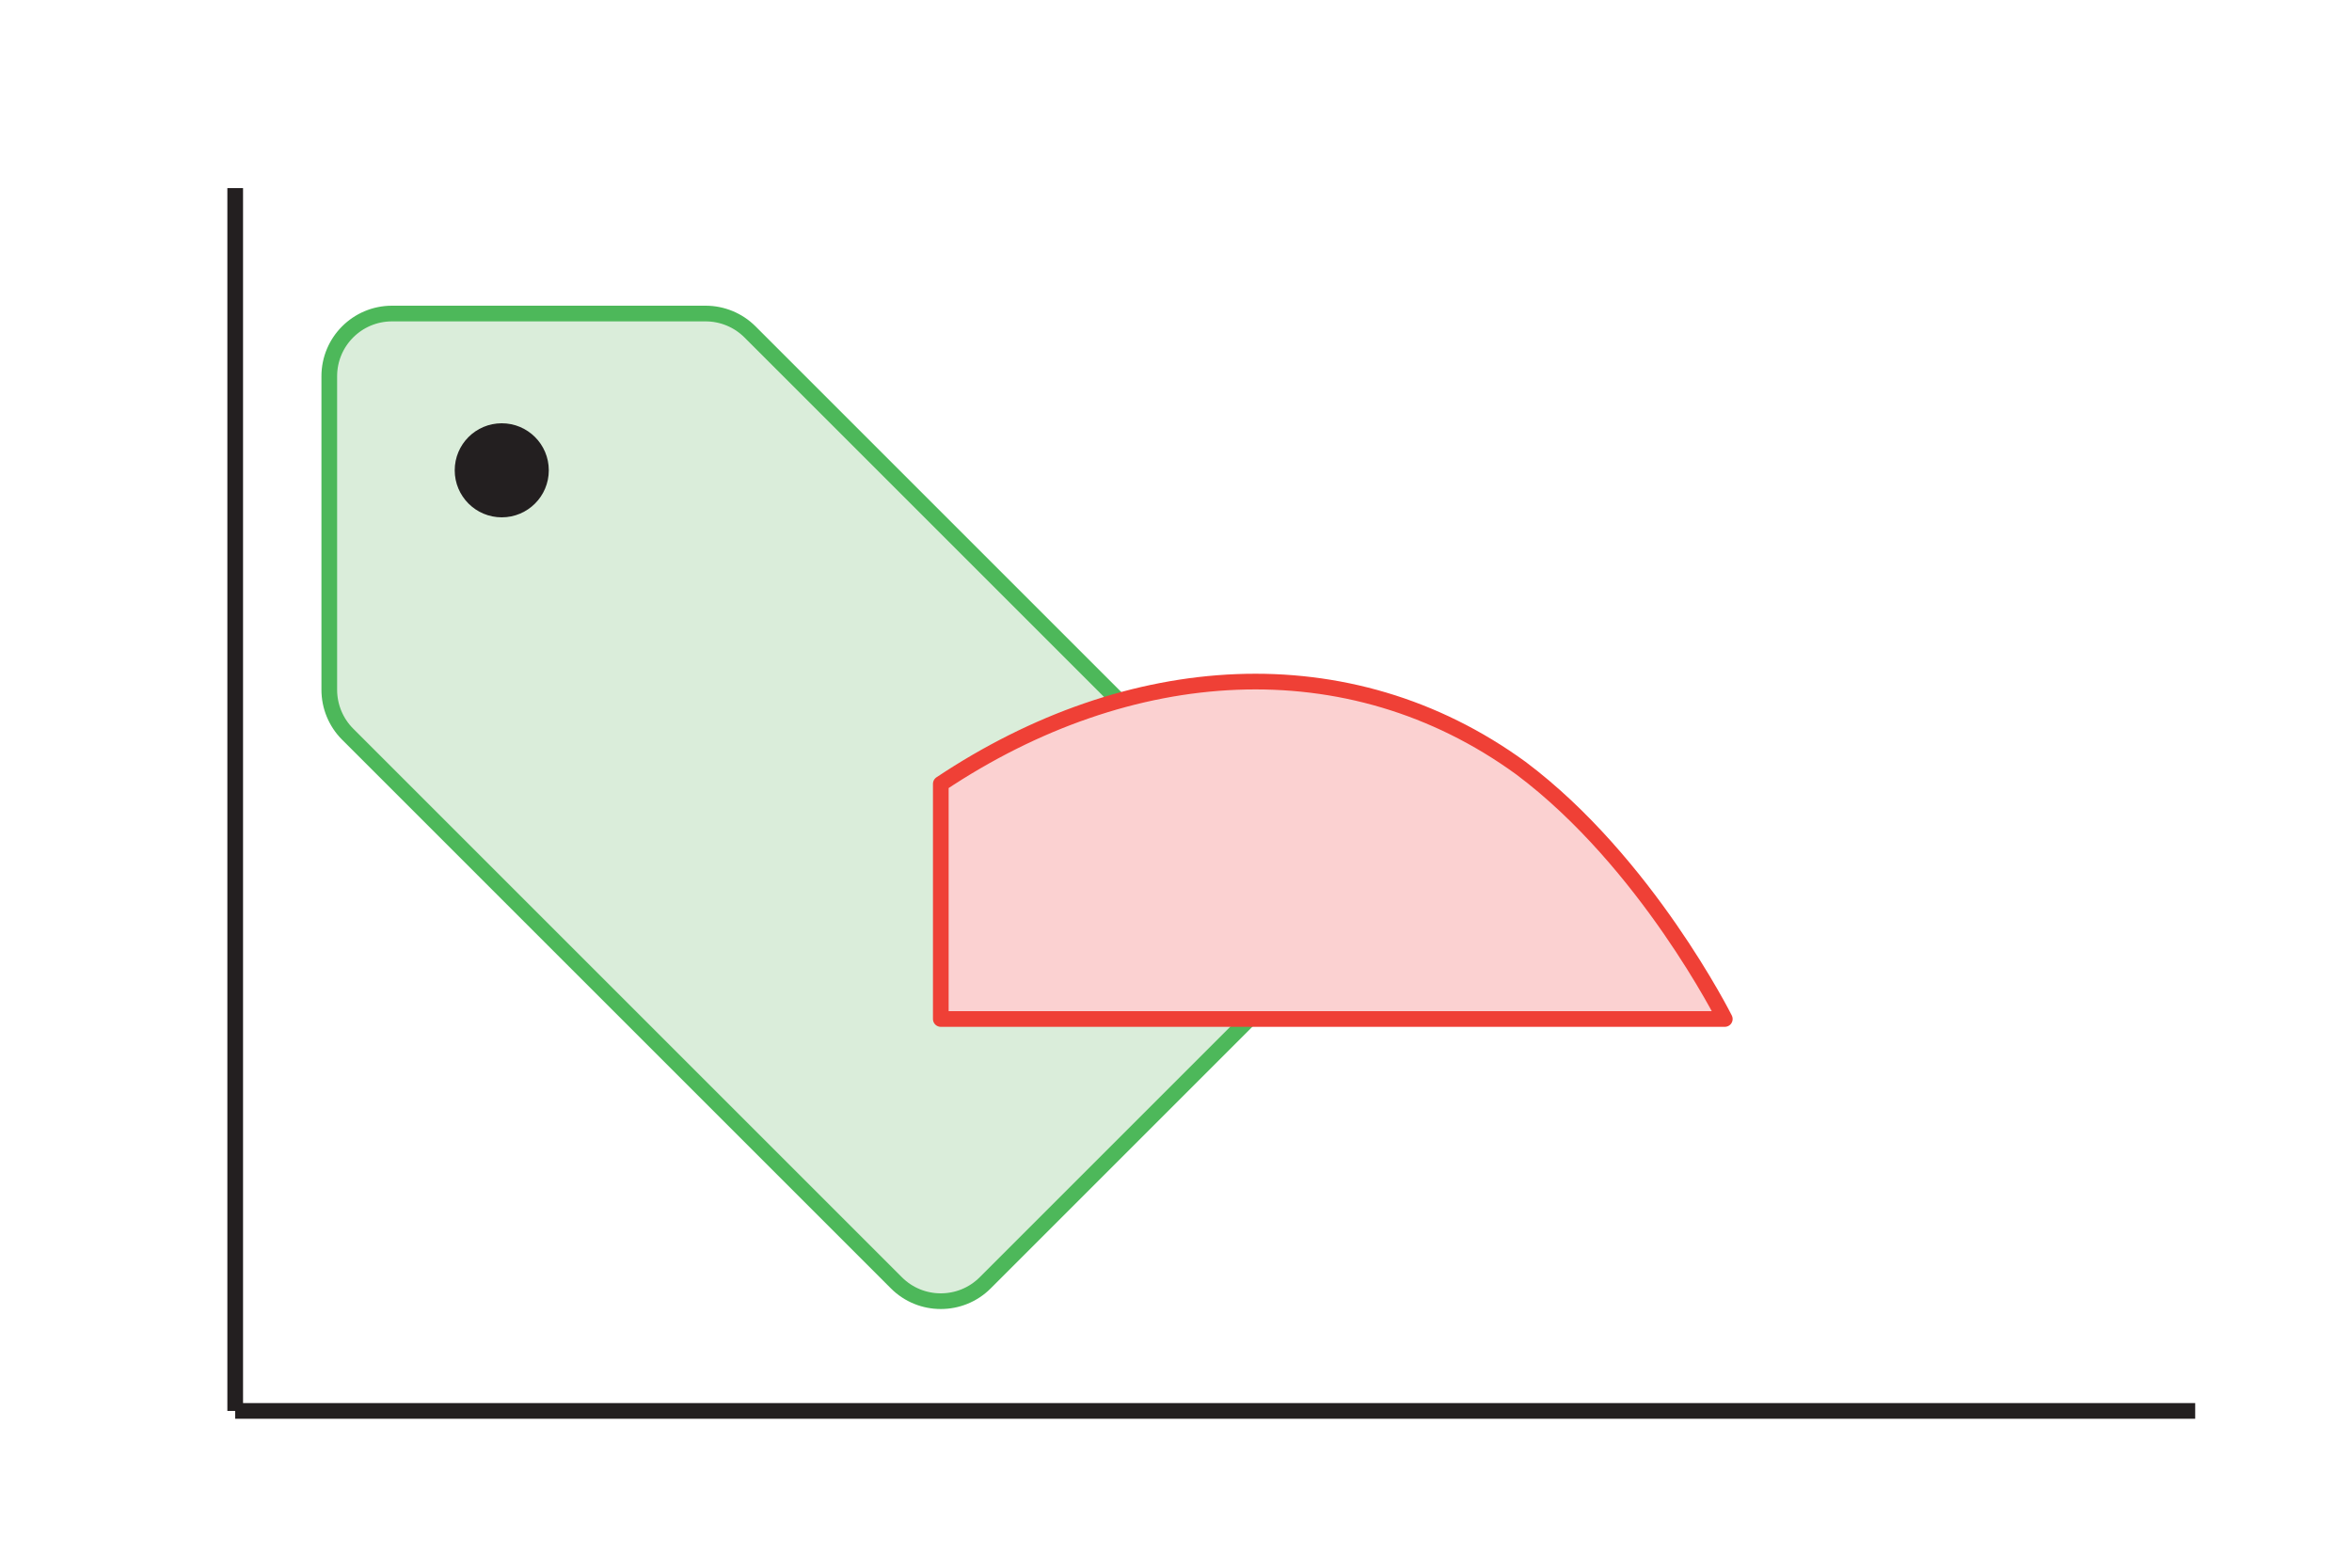
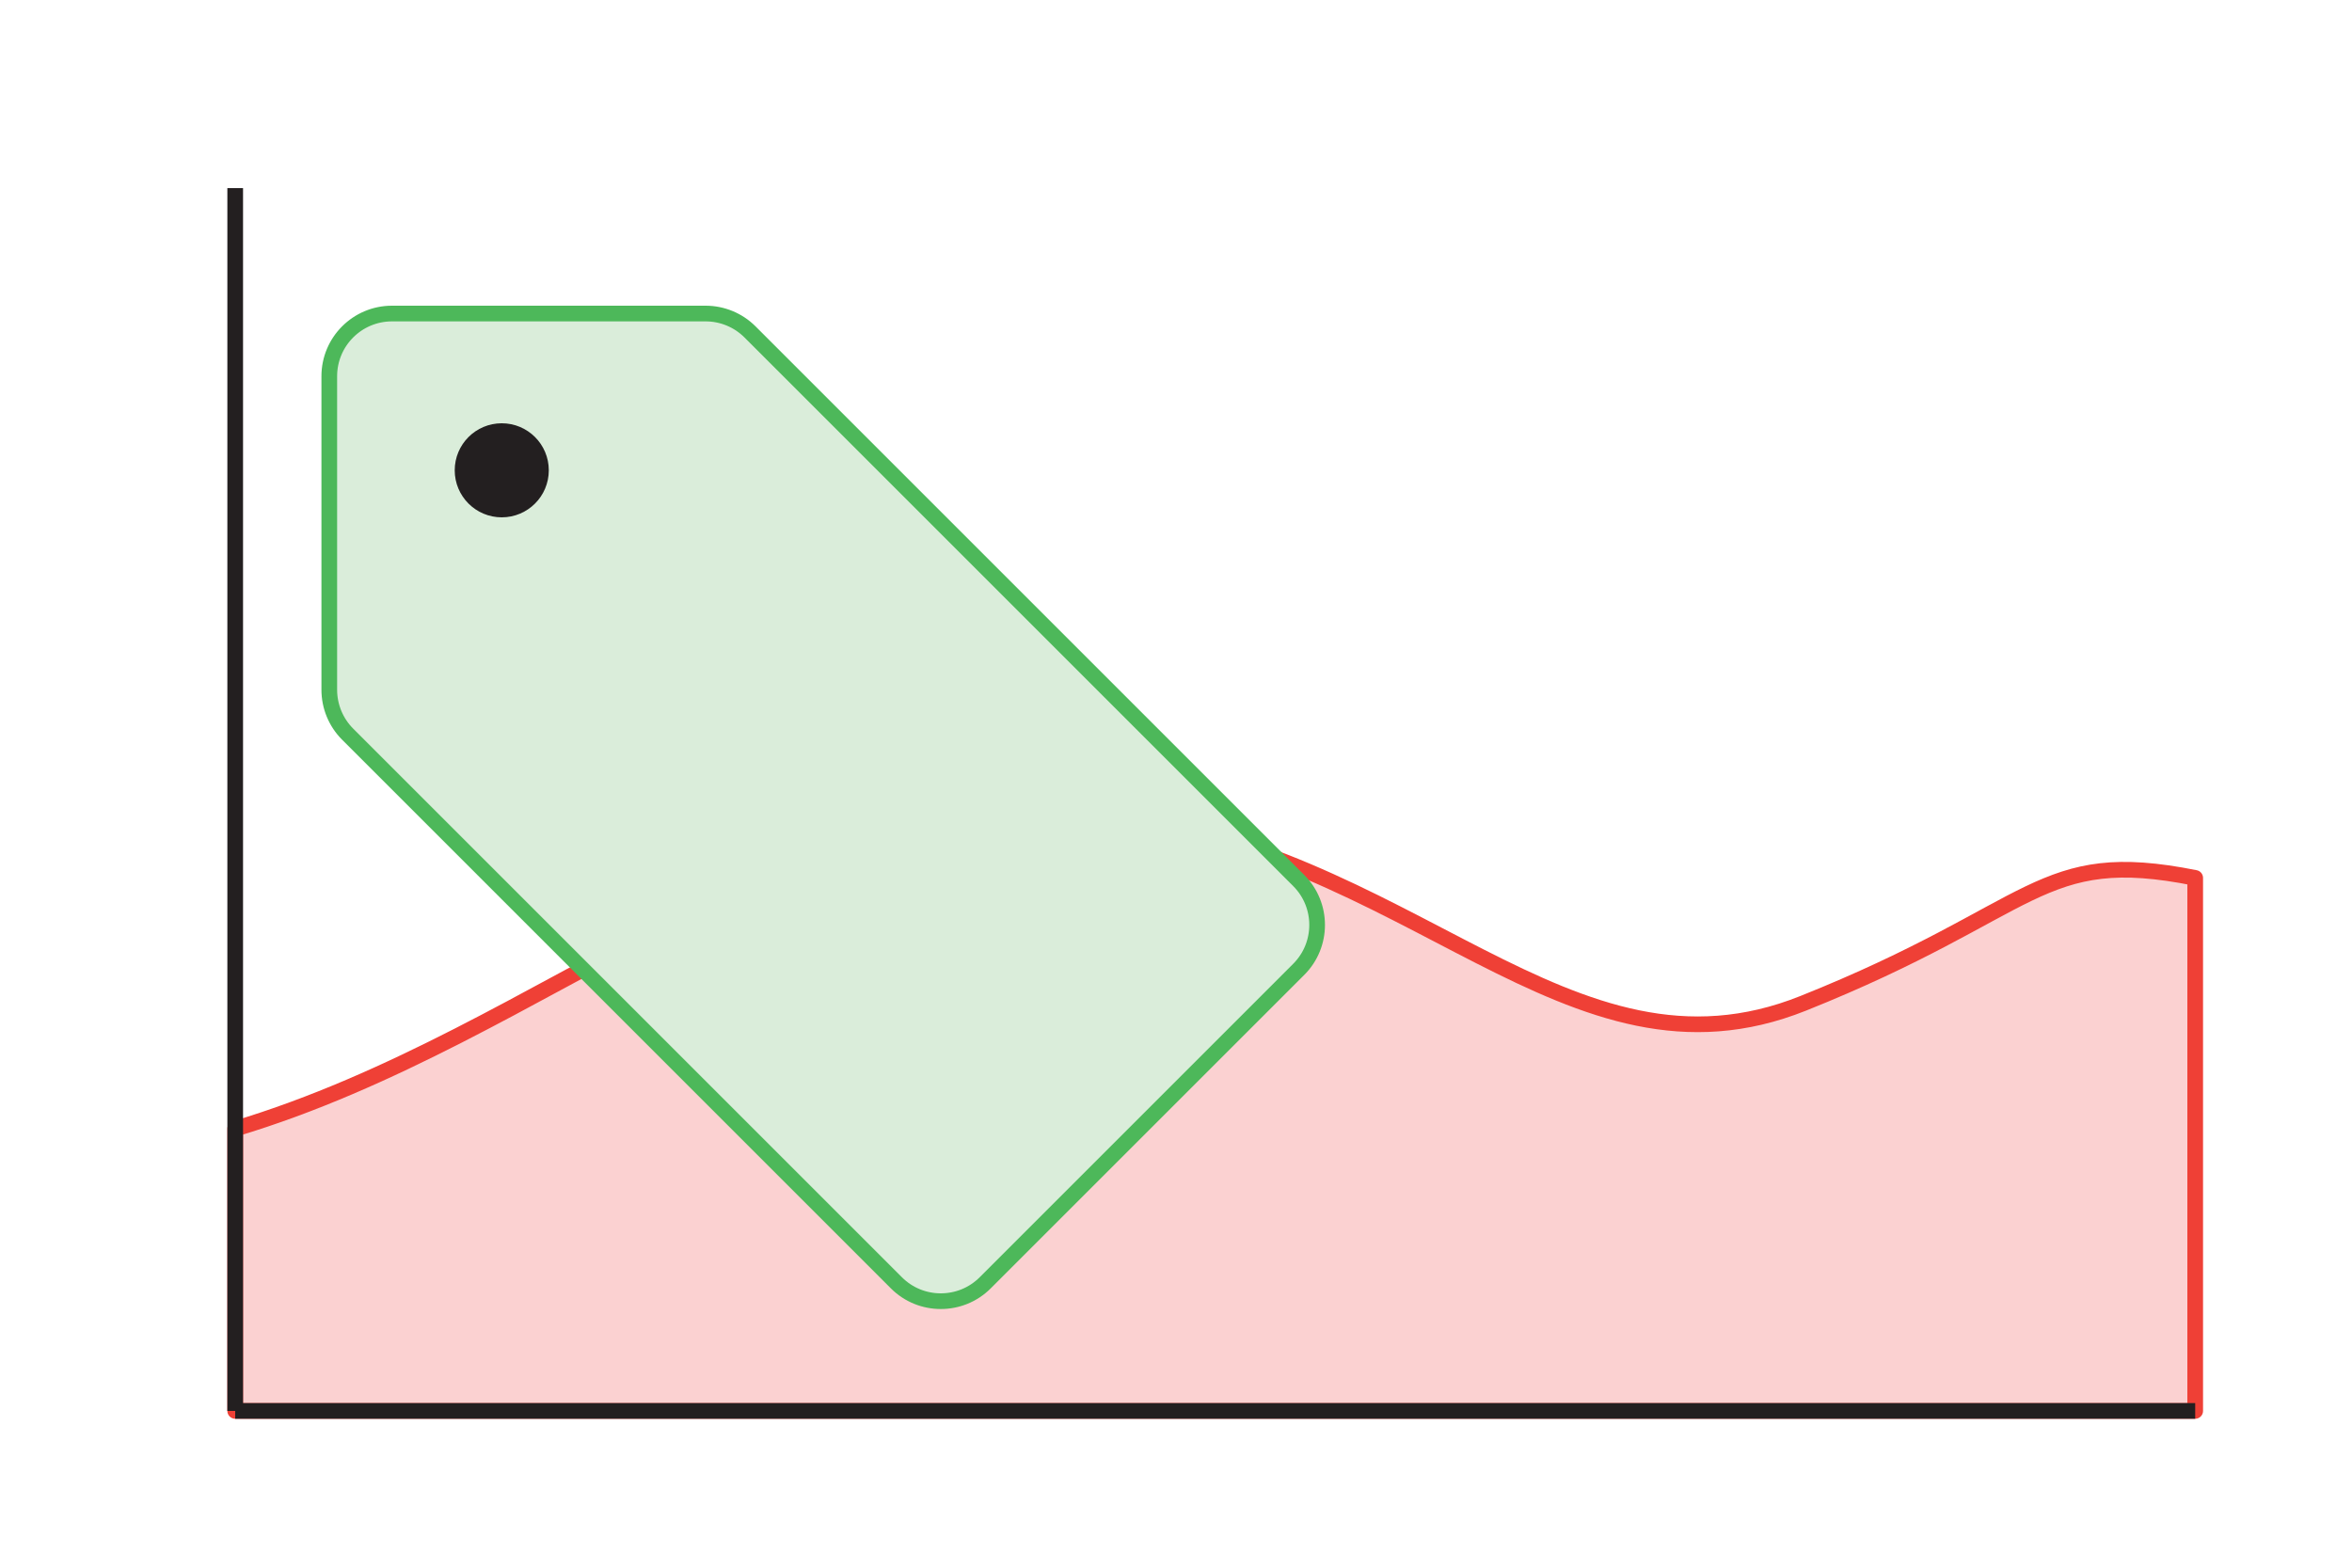
<svg xmlns="http://www.w3.org/2000/svg" id="Layer_2" viewBox="0 0 150 100">
  <defs>
    <style>.cls-1{fill:#daedda;stroke:#4db85a;}.cls-1,.cls-2{stroke-linecap:round;stroke-linejoin:round;}.cls-2{fill:#fbd1d1;stroke:#ef4036;}.cls-3{fill:none;stroke:#231f20;}.cls-4{fill:#231f20;}</style>
  </defs>
+   <path class="cls-2" d="M15,90V72c20-6,35-22,55-20s30,18,45,12s15-10,25-8V90Z" />
  <path class="cls-1" d="M25,20h20c1.06,0,2.08.42,2.83,1.17l35,35c1.56,1.56,1.56,4.1,0,5.66l-20,20c-1.56,1.56-4.1,1.56-5.66,0l-35-35c-.75-.75-1.17-1.77-1.17-2.83v-20c0-2.21,1.79-4,4-4Z" />
  <circle class="cls-4" cx="32" cy="30" r="3" />
-   <path class="cls-2" d="M60,50c12-8,26-9,37-1,8,6,13,16,13,16h-50v-15Z" />
  <line class="cls-3" x1="15" y1="90" x2="140" y2="90" />
  <line class="cls-3" x1="15" y1="12" x2="15" y2="90" />
</svg>
